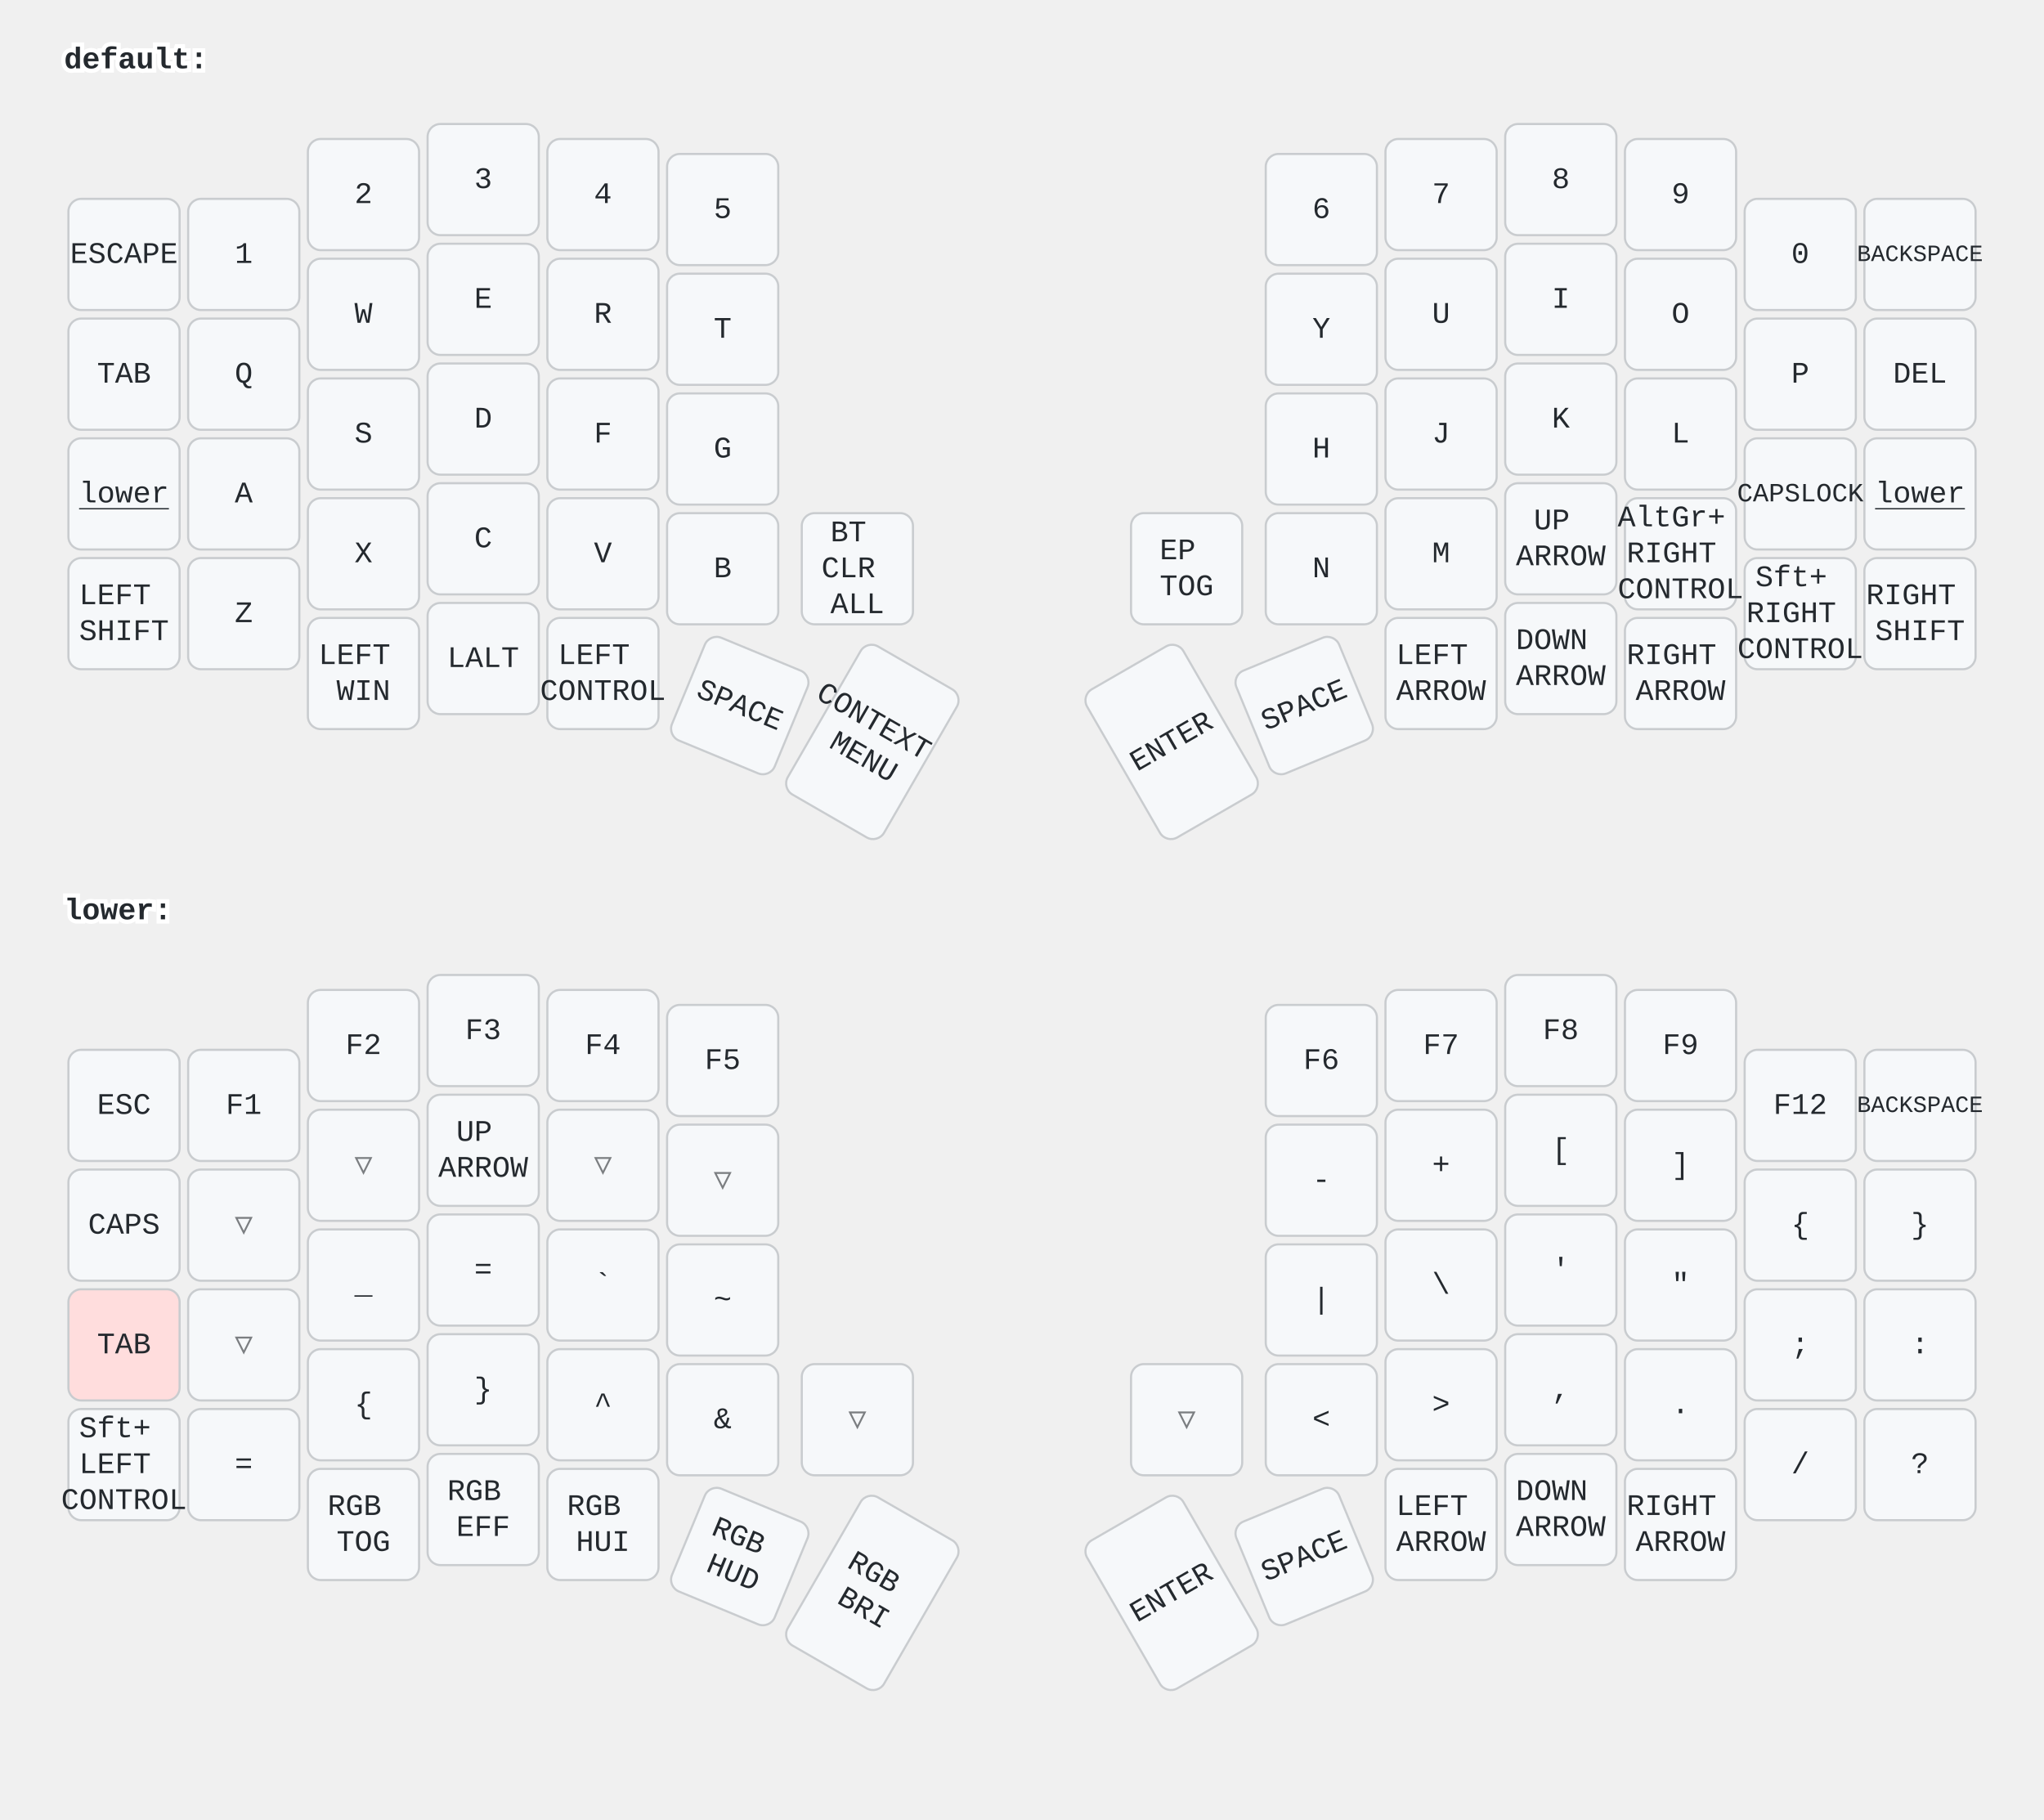
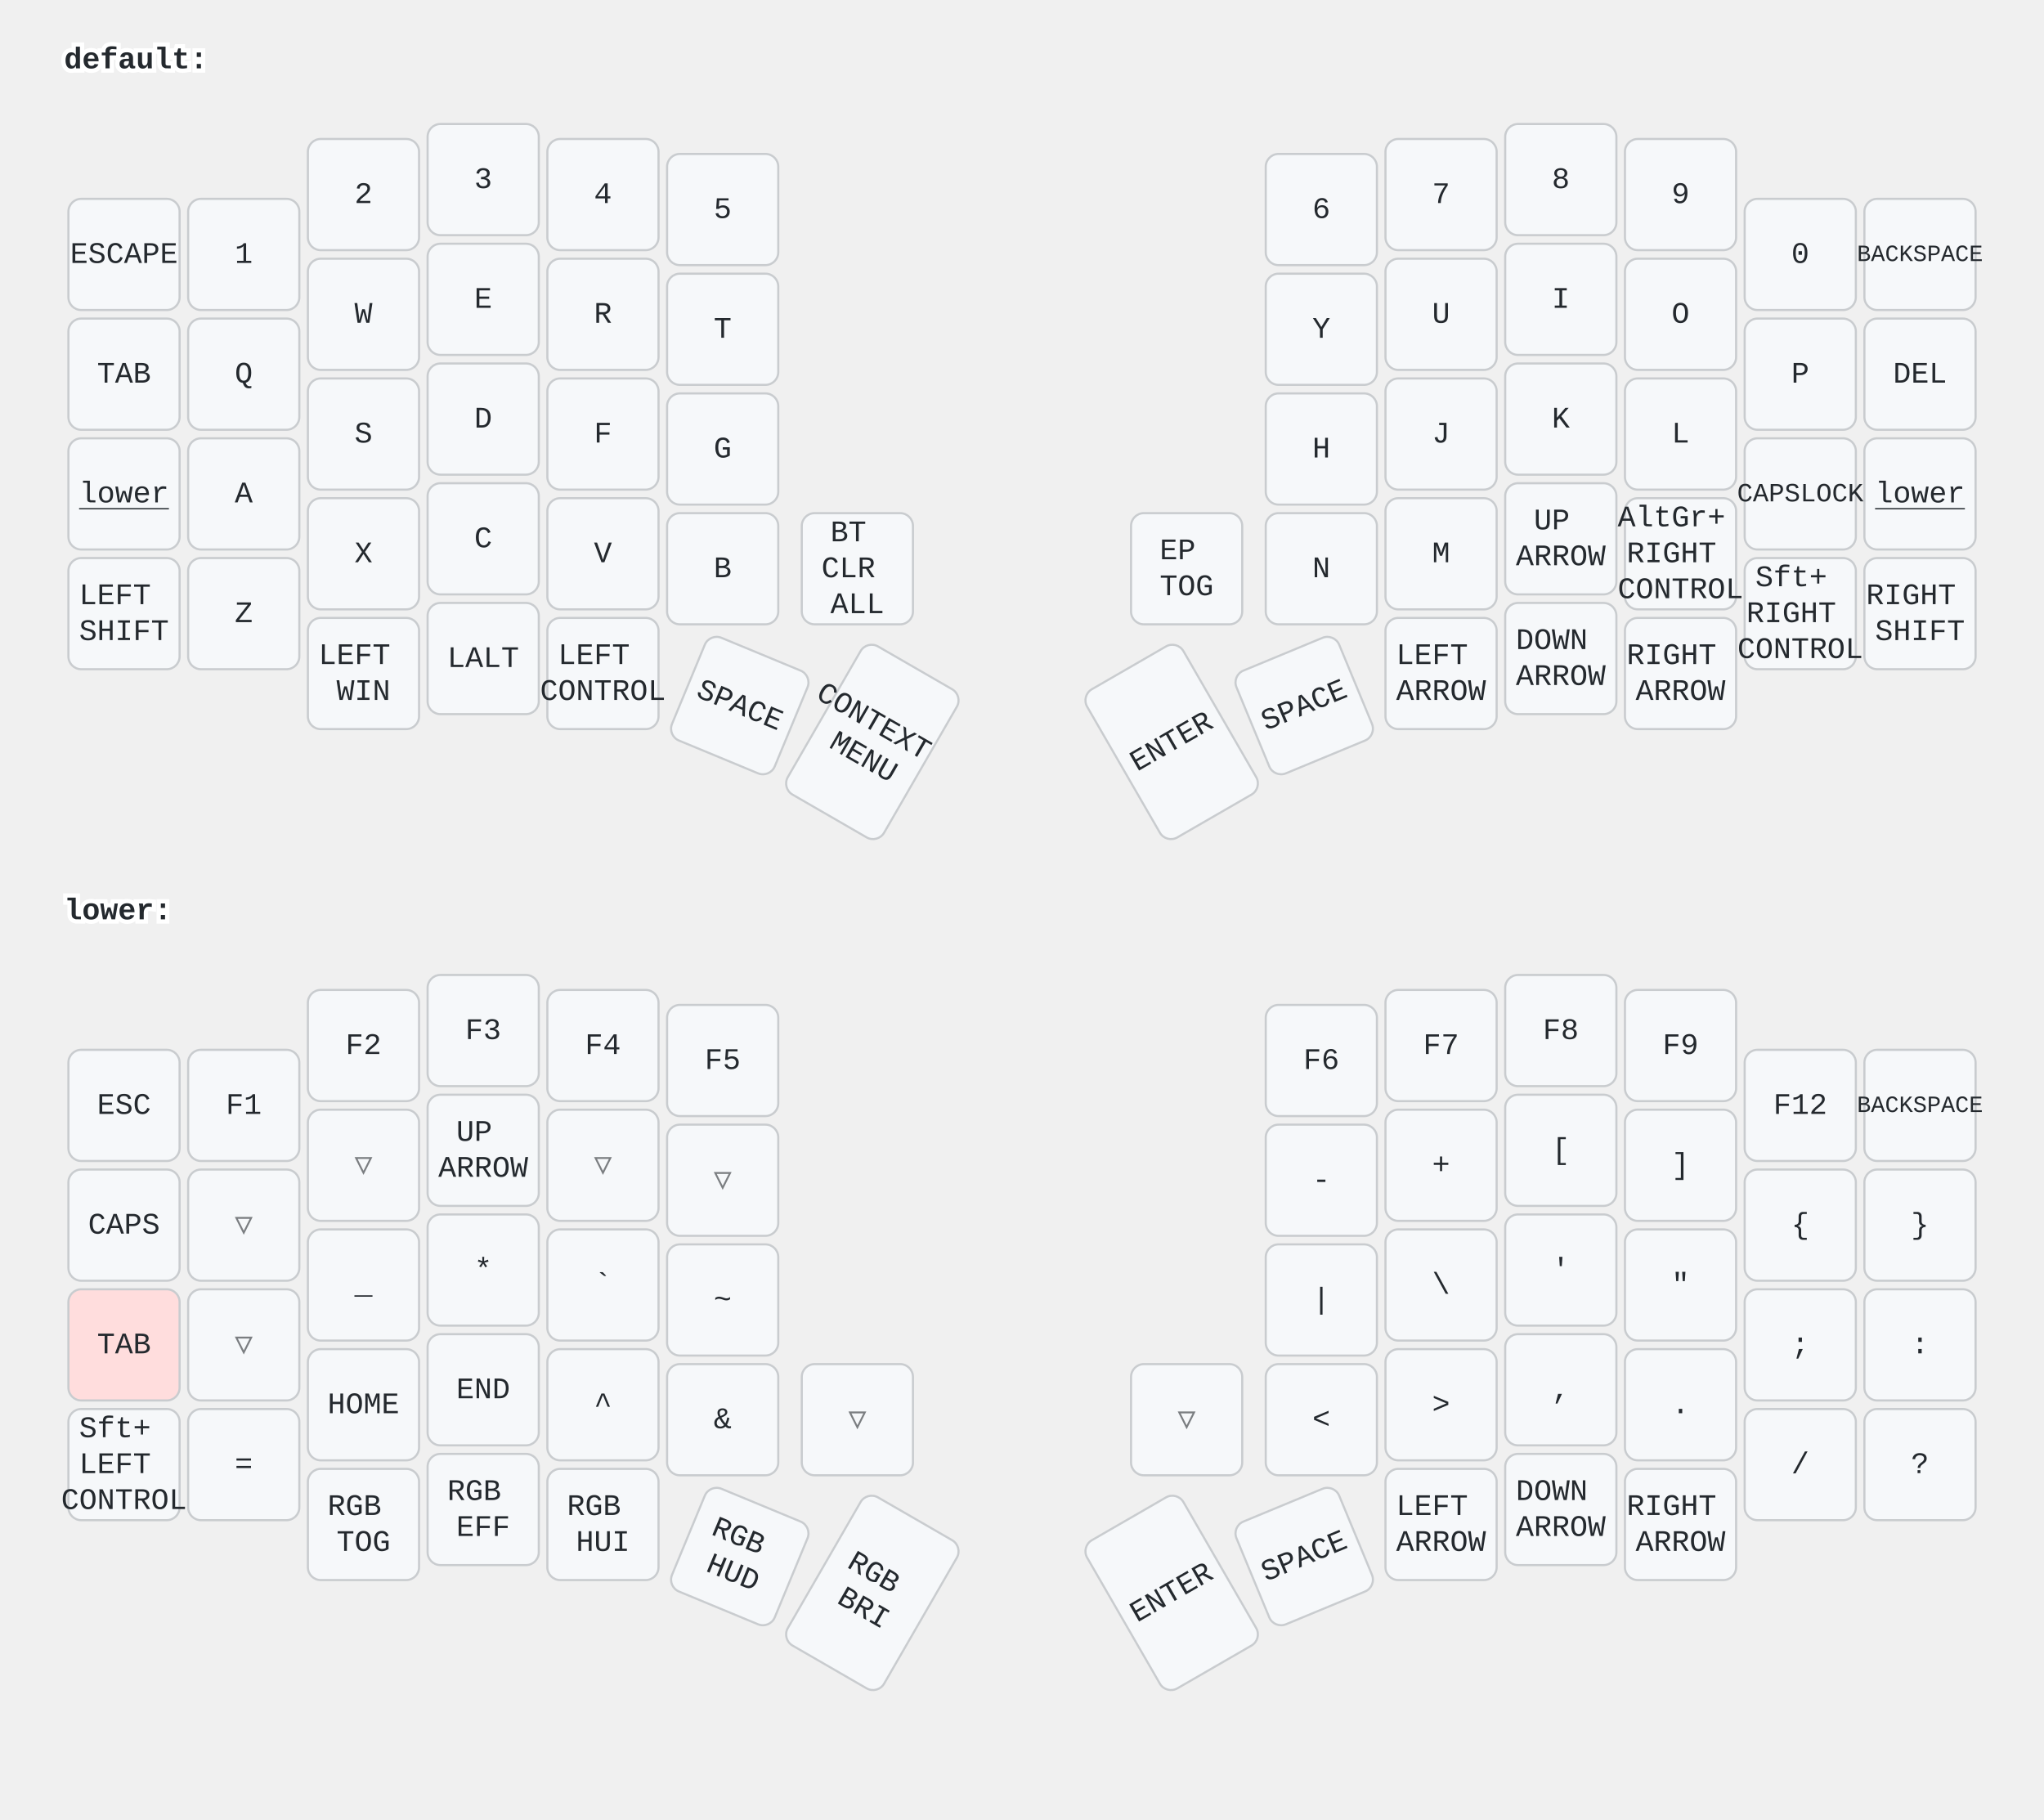
<svg xmlns="http://www.w3.org/2000/svg" width="956" height="851" viewBox="0 0 956 851" class="keymap">
  <style>/* inherit to force styles through use tags */
svg path {
    fill: inherit;
}

/* font and background color specifications */
svg.keymap {
    font-family: SFMono-Regular,Consolas,Liberation Mono,Menlo,monospace;
    font-size: 14px;
    font-kerning: normal;
    text-rendering: optimizeLegibility;
    fill: #24292e;
}

/* default key styling */
rect.key {
    fill: #f6f8fa;
}

rect.key, rect.combo {
    stroke: #c9cccf;
    stroke-width: 1;
}

/* default key side styling, only used is draw_key_sides is set */
rect.side {
    filter: brightness(90%);
}

/* color accent for combo boxes */
rect.combo, rect.combo-separate {
    fill: #cdf;
}

/* color accent for held keys */
rect.held, rect.combo.held {
    fill: #fdd;
}

/* color accent for ghost (optional) keys */
rect.ghost, rect.combo.ghost {
    stroke-dasharray: 4, 4;
    stroke-width: 2;
}

text {
    text-anchor: middle;
    dominant-baseline: middle;
}

/* styling for layer labels */
text.label {
    font-weight: bold;
    text-anchor: start;
    stroke: white;
    stroke-width: 4;
    paint-order: stroke;
}

/* styling for optional footer */
text.footer {
    text-anchor: end;
    dominant-baseline: auto;
    stroke: white;
    stroke-width: 4;
    paint-order: stroke;
}

/* styling for combo tap, and key non-tap label text */
text.combo, text.hold, text.shifted, text.left, text.right, text.tl, text.tr, text.bl, text.br {
    font-size: 11px;
}

text.hold, text.bl, text.br {
    text-anchor: middle;
    dominant-baseline: auto;
}

text.shifted, text.tl, text.tr {
    text-anchor: middle;
    dominant-baseline: hanging;
}

text.left, text.tl, text.bl {
    text-anchor: start;
}

text.right, text.tr, text.br {
    text-anchor: end;
}

text.layer-activator {
    text-decoration: underline;
}

/* styling for hold/shifted label text in combo box */
text.combo.hold, text.combo.shifted, text.combo.left, text.combo.right {
    font-size: 8px;
}

/* lighter symbol for transparent keys */
text.trans {
    fill: #7b7e81;
}

/* styling for combo dendrons */
path.combo {
    stroke-width: 1;
    stroke: gray;
    fill: none;
}

/* Start Tabler Icons Cleanup */
/* cannot use height/width with glyphs */
.icon-tabler &gt; path {
    fill: inherit;
    stroke: inherit;
    stroke-width: 2;
}
/* hide tabler's default box */
.icon-tabler &gt; path[stroke="none"][fill="none"] {
    visibility: hidden;
}
/* End Tabler Icons Cleanup */
</style>
  <g transform="translate(30, 0)" class="layer-default">
    <text x="0" y="28" class="label" id="default">default:</text>
    <g transform="translate(0, 56)">
      <g transform="translate(28, 63)" class="key keypos-0">
        <rect rx="6" ry="6" x="-26" y="-26" width="52" height="52" class="key" />
        <text x="0" y="0" class="key tap">ESCAPE</text>
      </g>
      <g transform="translate(84, 63)" class="key keypos-1">
        <rect rx="6" ry="6" x="-26" y="-26" width="52" height="52" class="key" />
        <text x="0" y="0" class="key tap">1</text>
      </g>
      <g transform="translate(140, 35)" class="key keypos-2">
        <rect rx="6" ry="6" x="-26" y="-26" width="52" height="52" class="key" />
        <text x="0" y="0" class="key tap">2</text>
      </g>
      <g transform="translate(196, 28)" class="key keypos-3">
        <rect rx="6" ry="6" x="-26" y="-26" width="52" height="52" class="key" />
        <text x="0" y="0" class="key tap">3</text>
      </g>
      <g transform="translate(252, 35)" class="key keypos-4">
        <rect rx="6" ry="6" x="-26" y="-26" width="52" height="52" class="key" />
        <text x="0" y="0" class="key tap">4</text>
      </g>
      <g transform="translate(308, 42)" class="key keypos-5">
        <rect rx="6" ry="6" x="-26" y="-26" width="52" height="52" class="key" />
        <text x="0" y="0" class="key tap">5</text>
      </g>
      <g transform="translate(588, 42)" class="key keypos-6">
        <rect rx="6" ry="6" x="-26" y="-26" width="52" height="52" class="key" />
        <text x="0" y="0" class="key tap">6</text>
      </g>
      <g transform="translate(644, 35)" class="key keypos-7">
        <rect rx="6" ry="6" x="-26" y="-26" width="52" height="52" class="key" />
        <text x="0" y="0" class="key tap">7</text>
      </g>
      <g transform="translate(700, 28)" class="key keypos-8">
        <rect rx="6" ry="6" x="-26" y="-26" width="52" height="52" class="key" />
        <text x="0" y="0" class="key tap">8</text>
      </g>
      <g transform="translate(756, 35)" class="key keypos-9">
        <rect rx="6" ry="6" x="-26" y="-26" width="52" height="52" class="key" />
        <text x="0" y="0" class="key tap">9</text>
      </g>
      <g transform="translate(812, 63)" class="key keypos-10">
        <rect rx="6" ry="6" x="-26" y="-26" width="52" height="52" class="key" />
        <text x="0" y="0" class="key tap">0</text>
      </g>
      <g transform="translate(868, 63)" class="key keypos-11">
        <rect rx="6" ry="6" x="-26" y="-26" width="52" height="52" class="key" />
        <text x="0" y="0" class="key tap">
          <tspan style="font-size: 78%">BACKSPACE</tspan>
        </text>
      </g>
      <g transform="translate(28, 119)" class="key keypos-12">
        <rect rx="6" ry="6" x="-26" y="-26" width="52" height="52" class="key" />
        <text x="0" y="0" class="key tap">TAB</text>
      </g>
      <g transform="translate(84, 119)" class="key keypos-13">
        <rect rx="6" ry="6" x="-26" y="-26" width="52" height="52" class="key" />
        <text x="0" y="0" class="key tap">Q</text>
      </g>
      <g transform="translate(140, 91)" class="key keypos-14">
        <rect rx="6" ry="6" x="-26" y="-26" width="52" height="52" class="key" />
        <text x="0" y="0" class="key tap">W</text>
      </g>
      <g transform="translate(196, 84)" class="key keypos-15">
        <rect rx="6" ry="6" x="-26" y="-26" width="52" height="52" class="key" />
        <text x="0" y="0" class="key tap">E</text>
      </g>
      <g transform="translate(252, 91)" class="key keypos-16">
        <rect rx="6" ry="6" x="-26" y="-26" width="52" height="52" class="key" />
        <text x="0" y="0" class="key tap">R</text>
      </g>
      <g transform="translate(308, 98)" class="key keypos-17">
        <rect rx="6" ry="6" x="-26" y="-26" width="52" height="52" class="key" />
        <text x="0" y="0" class="key tap">T</text>
      </g>
      <g transform="translate(588, 98)" class="key keypos-18">
        <rect rx="6" ry="6" x="-26" y="-26" width="52" height="52" class="key" />
        <text x="0" y="0" class="key tap">Y</text>
      </g>
      <g transform="translate(644, 91)" class="key keypos-19">
        <rect rx="6" ry="6" x="-26" y="-26" width="52" height="52" class="key" />
        <text x="0" y="0" class="key tap">U</text>
      </g>
      <g transform="translate(700, 84)" class="key keypos-20">
        <rect rx="6" ry="6" x="-26" y="-26" width="52" height="52" class="key" />
        <text x="0" y="0" class="key tap">I</text>
      </g>
      <g transform="translate(756, 91)" class="key keypos-21">
        <rect rx="6" ry="6" x="-26" y="-26" width="52" height="52" class="key" />
        <text x="0" y="0" class="key tap">O</text>
      </g>
      <g transform="translate(812, 119)" class="key keypos-22">
        <rect rx="6" ry="6" x="-26" y="-26" width="52" height="52" class="key" />
        <text x="0" y="0" class="key tap">P</text>
      </g>
      <g transform="translate(868, 119)" class="key keypos-23">
        <rect rx="6" ry="6" x="-26" y="-26" width="52" height="52" class="key" />
        <text x="0" y="0" class="key tap">DEL</text>
      </g>
      <g transform="translate(28, 175)" class="key keypos-24">
        <rect rx="6" ry="6" x="-26" y="-26" width="52" height="52" class="key" />
        <a href="#lower">
          <text x="0" y="0" class="key tap layer-activator">lower</text>
        </a>
      </g>
      <g transform="translate(84, 175)" class="key keypos-25">
        <rect rx="6" ry="6" x="-26" y="-26" width="52" height="52" class="key" />
        <text x="0" y="0" class="key tap">A</text>
      </g>
      <g transform="translate(140, 147)" class="key keypos-26">
        <rect rx="6" ry="6" x="-26" y="-26" width="52" height="52" class="key" />
        <text x="0" y="0" class="key tap">S</text>
      </g>
      <g transform="translate(196, 140)" class="key keypos-27">
        <rect rx="6" ry="6" x="-26" y="-26" width="52" height="52" class="key" />
        <text x="0" y="0" class="key tap">D</text>
      </g>
      <g transform="translate(252, 147)" class="key keypos-28">
        <rect rx="6" ry="6" x="-26" y="-26" width="52" height="52" class="key" />
        <text x="0" y="0" class="key tap">F</text>
      </g>
      <g transform="translate(308, 154)" class="key keypos-29">
        <rect rx="6" ry="6" x="-26" y="-26" width="52" height="52" class="key" />
        <text x="0" y="0" class="key tap">G</text>
      </g>
      <g transform="translate(588, 154)" class="key keypos-30">
        <rect rx="6" ry="6" x="-26" y="-26" width="52" height="52" class="key" />
        <text x="0" y="0" class="key tap">H</text>
      </g>
      <g transform="translate(644, 147)" class="key keypos-31">
        <rect rx="6" ry="6" x="-26" y="-26" width="52" height="52" class="key" />
        <text x="0" y="0" class="key tap">J</text>
      </g>
      <g transform="translate(700, 140)" class="key keypos-32">
        <rect rx="6" ry="6" x="-26" y="-26" width="52" height="52" class="key" />
        <text x="0" y="0" class="key tap">K</text>
      </g>
      <g transform="translate(756, 147)" class="key keypos-33">
        <rect rx="6" ry="6" x="-26" y="-26" width="52" height="52" class="key" />
        <text x="0" y="0" class="key tap">L</text>
      </g>
      <g transform="translate(812, 175)" class="key keypos-34">
        <rect rx="6" ry="6" x="-26" y="-26" width="52" height="52" class="key" />
        <text x="0" y="0" class="key tap">
          <tspan style="font-size: 88%">CAPSLOCK</tspan>
        </text>
      </g>
      <g transform="translate(868, 175)" class="key keypos-35">
        <rect rx="6" ry="6" x="-26" y="-26" width="52" height="52" class="key" />
        <a href="#lower">
          <text x="0" y="0" class="key tap layer-activator">lower</text>
        </a>
      </g>
      <g transform="translate(28, 231)" class="key keypos-36">
        <rect rx="6" ry="6" x="-26" y="-26" width="52" height="52" class="key" />
        <text x="0" y="0" class="key tap">
          <tspan x="0" dy="-0.6em">LEFT</tspan>
          <tspan x="0" dy="1.2em">SHIFT</tspan>
        </text>
      </g>
      <g transform="translate(84, 231)" class="key keypos-37">
        <rect rx="6" ry="6" x="-26" y="-26" width="52" height="52" class="key" />
        <text x="0" y="0" class="key tap">Z</text>
      </g>
      <g transform="translate(140, 203)" class="key keypos-38">
        <rect rx="6" ry="6" x="-26" y="-26" width="52" height="52" class="key" />
        <text x="0" y="0" class="key tap">X</text>
      </g>
      <g transform="translate(196, 196)" class="key keypos-39">
        <rect rx="6" ry="6" x="-26" y="-26" width="52" height="52" class="key" />
        <text x="0" y="0" class="key tap">C</text>
      </g>
      <g transform="translate(252, 203)" class="key keypos-40">
        <rect rx="6" ry="6" x="-26" y="-26" width="52" height="52" class="key" />
        <text x="0" y="0" class="key tap">V</text>
      </g>
      <g transform="translate(308, 210)" class="key keypos-41">
        <rect rx="6" ry="6" x="-26" y="-26" width="52" height="52" class="key" />
        <text x="0" y="0" class="key tap">B</text>
      </g>
      <g transform="translate(371, 210)" class="key keypos-42">
        <rect rx="6" ry="6" x="-26" y="-26" width="52" height="52" class="key" />
        <text x="0" y="0" class="key tap">
          <tspan x="0" dy="-1.2em">BT</tspan>
          <tspan x="0" dy="1.2em">CLR</tspan>
          <tspan x="0" dy="1.2em">ALL</tspan>
        </text>
      </g>
      <g transform="translate(525, 210)" class="key keypos-43">
        <rect rx="6" ry="6" x="-26" y="-26" width="52" height="52" class="key" />
        <text x="0" y="0" class="key tap">
          <tspan x="0" dy="-0.6em">EP</tspan>
          <tspan x="0" dy="1.2em">TOG</tspan>
        </text>
      </g>
      <g transform="translate(588, 210)" class="key keypos-44">
        <rect rx="6" ry="6" x="-26" y="-26" width="52" height="52" class="key" />
        <text x="0" y="0" class="key tap">N</text>
      </g>
      <g transform="translate(644, 203)" class="key keypos-45">
        <rect rx="6" ry="6" x="-26" y="-26" width="52" height="52" class="key" />
        <text x="0" y="0" class="key tap">M</text>
      </g>
      <g transform="translate(700, 196)" class="key keypos-46">
        <rect rx="6" ry="6" x="-26" y="-26" width="52" height="52" class="key" />
        <text x="0" y="0" class="key tap">
          <tspan x="0" dy="-0.6em">UP</tspan>
          <tspan x="0" dy="1.2em">ARROW</tspan>
        </text>
      </g>
      <g transform="translate(756, 203)" class="key keypos-47">
        <rect rx="6" ry="6" x="-26" y="-26" width="52" height="52" class="key" />
        <text x="0" y="0" class="key tap">
          <tspan x="0" dy="-1.2em">AltGr+</tspan>
          <tspan x="0" dy="1.2em">RIGHT</tspan>
          <tspan x="0" dy="1.2em">CONTROL</tspan>
        </text>
      </g>
      <g transform="translate(812, 231)" class="key keypos-48">
        <rect rx="6" ry="6" x="-26" y="-26" width="52" height="52" class="key" />
        <text x="0" y="0" class="key tap">
          <tspan x="0" dy="-1.2em">Sft+</tspan>
          <tspan x="0" dy="1.2em">RIGHT</tspan>
          <tspan x="0" dy="1.2em">CONTROL</tspan>
        </text>
      </g>
      <g transform="translate(868, 231)" class="key keypos-49">
        <rect rx="6" ry="6" x="-26" y="-26" width="52" height="52" class="key" />
        <text x="0" y="0" class="key tap">
          <tspan x="0" dy="-0.6em">RIGHT</tspan>
          <tspan x="0" dy="1.2em">SHIFT</tspan>
        </text>
      </g>
      <g transform="translate(140, 259)" class="key keypos-50">
        <rect rx="6" ry="6" x="-26" y="-26" width="52" height="52" class="key" />
        <text x="0" y="0" class="key tap">
          <tspan x="0" dy="-0.6em">LEFT</tspan>
          <tspan x="0" dy="1.2em">WIN</tspan>
        </text>
      </g>
      <g transform="translate(196, 252)" class="key keypos-51">
        <rect rx="6" ry="6" x="-26" y="-26" width="52" height="52" class="key" />
        <text x="0" y="0" class="key tap">LALT</text>
      </g>
      <g transform="translate(252, 259)" class="key keypos-52">
        <rect rx="6" ry="6" x="-26" y="-26" width="52" height="52" class="key" />
        <text x="0" y="0" class="key tap">
          <tspan x="0" dy="-0.6em">LEFT</tspan>
          <tspan x="0" dy="1.2em">CONTROL</tspan>
        </text>
      </g>
      <g transform="translate(316, 274) rotate(22.5)" class="key keypos-53">
        <rect rx="6" ry="6" x="-26" y="-26" width="52" height="52" class="key" />
        <text x="0" y="0" class="key tap">SPACE</text>
      </g>
      <g transform="translate(378, 291) rotate(30.0)" class="key keypos-54">
        <rect rx="6" ry="6" x="-26" y="-40" width="52" height="80" class="key" />
        <text x="0" y="0" class="key tap">
          <tspan x="0" dy="-0.6em">CONTEXT</tspan>
          <tspan x="0" dy="1.2em">MENU</tspan>
        </text>
      </g>
      <g transform="translate(518, 291) rotate(-30.0)" class="key keypos-55">
        <rect rx="6" ry="6" x="-26" y="-40" width="52" height="80" class="key" />
        <text x="0" y="0" class="key tap">ENTER</text>
      </g>
      <g transform="translate(580, 274) rotate(-22.5)" class="key keypos-56">
        <rect rx="6" ry="6" x="-26" y="-26" width="52" height="52" class="key" />
        <text x="0" y="0" class="key tap">SPACE</text>
      </g>
      <g transform="translate(644, 259)" class="key keypos-57">
        <rect rx="6" ry="6" x="-26" y="-26" width="52" height="52" class="key" />
        <text x="0" y="0" class="key tap">
          <tspan x="0" dy="-0.6em">LEFT</tspan>
          <tspan x="0" dy="1.2em">ARROW</tspan>
        </text>
      </g>
      <g transform="translate(700, 252)" class="key keypos-58">
        <rect rx="6" ry="6" x="-26" y="-26" width="52" height="52" class="key" />
        <text x="0" y="0" class="key tap">
          <tspan x="0" dy="-0.6em">DOWN</tspan>
          <tspan x="0" dy="1.2em">ARROW</tspan>
        </text>
      </g>
      <g transform="translate(756, 259)" class="key keypos-59">
        <rect rx="6" ry="6" x="-26" y="-26" width="52" height="52" class="key" />
        <text x="0" y="0" class="key tap">
          <tspan x="0" dy="-0.6em">RIGHT</tspan>
          <tspan x="0" dy="1.2em">ARROW</tspan>
        </text>
      </g>
    </g>
  </g>
  <g transform="translate(30, 398)" class="layer-lower">
    <text x="0" y="28" class="label" id="lower">lower:</text>
    <g transform="translate(0, 56)">
      <g transform="translate(28, 63)" class="key keypos-0">
        <rect rx="6" ry="6" x="-26" y="-26" width="52" height="52" class="key" />
        <text x="0" y="0" class="key tap">ESC</text>
      </g>
      <g transform="translate(84, 63)" class="key keypos-1">
        <rect rx="6" ry="6" x="-26" y="-26" width="52" height="52" class="key" />
        <text x="0" y="0" class="key tap">F1</text>
      </g>
      <g transform="translate(140, 35)" class="key keypos-2">
        <rect rx="6" ry="6" x="-26" y="-26" width="52" height="52" class="key" />
        <text x="0" y="0" class="key tap">F2</text>
      </g>
      <g transform="translate(196, 28)" class="key keypos-3">
        <rect rx="6" ry="6" x="-26" y="-26" width="52" height="52" class="key" />
        <text x="0" y="0" class="key tap">F3</text>
      </g>
      <g transform="translate(252, 35)" class="key keypos-4">
        <rect rx="6" ry="6" x="-26" y="-26" width="52" height="52" class="key" />
        <text x="0" y="0" class="key tap">F4</text>
      </g>
      <g transform="translate(308, 42)" class="key keypos-5">
        <rect rx="6" ry="6" x="-26" y="-26" width="52" height="52" class="key" />
        <text x="0" y="0" class="key tap">F5</text>
      </g>
      <g transform="translate(588, 42)" class="key keypos-6">
        <rect rx="6" ry="6" x="-26" y="-26" width="52" height="52" class="key" />
        <text x="0" y="0" class="key tap">F6</text>
      </g>
      <g transform="translate(644, 35)" class="key keypos-7">
        <rect rx="6" ry="6" x="-26" y="-26" width="52" height="52" class="key" />
        <text x="0" y="0" class="key tap">F7</text>
      </g>
      <g transform="translate(700, 28)" class="key keypos-8">
        <rect rx="6" ry="6" x="-26" y="-26" width="52" height="52" class="key" />
        <text x="0" y="0" class="key tap">F8</text>
      </g>
      <g transform="translate(756, 35)" class="key keypos-9">
        <rect rx="6" ry="6" x="-26" y="-26" width="52" height="52" class="key" />
        <text x="0" y="0" class="key tap">F9</text>
      </g>
      <g transform="translate(812, 63)" class="key keypos-10">
        <rect rx="6" ry="6" x="-26" y="-26" width="52" height="52" class="key" />
        <text x="0" y="0" class="key tap">F12</text>
      </g>
      <g transform="translate(868, 63)" class="key keypos-11">
        <rect rx="6" ry="6" x="-26" y="-26" width="52" height="52" class="key" />
        <text x="0" y="0" class="key tap">
          <tspan style="font-size: 78%">BACKSPACE</tspan>
        </text>
      </g>
      <g transform="translate(28, 119)" class="key keypos-12">
        <rect rx="6" ry="6" x="-26" y="-26" width="52" height="52" class="key" />
        <text x="0" y="0" class="key tap">CAPS</text>
      </g>
      <g transform="translate(84, 119)" class="key trans keypos-13">
        <rect rx="6" ry="6" x="-26" y="-26" width="52" height="52" class="key trans" />
        <text x="0" y="0" class="key trans tap">▽</text>
      </g>
      <g transform="translate(140, 91)" class="key trans keypos-14">
        <rect rx="6" ry="6" x="-26" y="-26" width="52" height="52" class="key trans" />
        <text x="0" y="0" class="key trans tap">▽</text>
      </g>
      <g transform="translate(196, 84)" class="key keypos-15">
        <rect rx="6" ry="6" x="-26" y="-26" width="52" height="52" class="key" />
        <text x="0" y="0" class="key tap">
          <tspan x="0" dy="-0.6em">UP</tspan>
          <tspan x="0" dy="1.2em">ARROW</tspan>
        </text>
      </g>
      <g transform="translate(252, 91)" class="key trans keypos-16">
        <rect rx="6" ry="6" x="-26" y="-26" width="52" height="52" class="key trans" />
        <text x="0" y="0" class="key trans tap">▽</text>
      </g>
      <g transform="translate(308, 98)" class="key trans keypos-17">
        <rect rx="6" ry="6" x="-26" y="-26" width="52" height="52" class="key trans" />
        <text x="0" y="0" class="key trans tap">▽</text>
      </g>
      <g transform="translate(588, 98)" class="key keypos-18">
        <rect rx="6" ry="6" x="-26" y="-26" width="52" height="52" class="key" />
        <text x="0" y="0" class="key tap">-</text>
      </g>
      <g transform="translate(644, 91)" class="key keypos-19">
        <rect rx="6" ry="6" x="-26" y="-26" width="52" height="52" class="key" />
        <text x="0" y="0" class="key tap">+</text>
      </g>
      <g transform="translate(700, 84)" class="key keypos-20">
        <rect rx="6" ry="6" x="-26" y="-26" width="52" height="52" class="key" />
        <text x="0" y="0" class="key tap">[</text>
      </g>
      <g transform="translate(756, 91)" class="key keypos-21">
        <rect rx="6" ry="6" x="-26" y="-26" width="52" height="52" class="key" />
        <text x="0" y="0" class="key tap">]</text>
      </g>
      <g transform="translate(812, 119)" class="key keypos-22">
        <rect rx="6" ry="6" x="-26" y="-26" width="52" height="52" class="key" />
        <text x="0" y="0" class="key tap">{</text>
      </g>
      <g transform="translate(868, 119)" class="key keypos-23">
        <rect rx="6" ry="6" x="-26" y="-26" width="52" height="52" class="key" />
        <text x="0" y="0" class="key tap">}</text>
      </g>
      <g transform="translate(28, 175)" class="key held keypos-24">
        <rect rx="6" ry="6" x="-26" y="-26" width="52" height="52" class="key held" />
        <text x="0" y="0" class="key held tap">TAB</text>
      </g>
      <g transform="translate(84, 175)" class="key trans keypos-25">
        <rect rx="6" ry="6" x="-26" y="-26" width="52" height="52" class="key trans" />
        <text x="0" y="0" class="key trans tap">▽</text>
      </g>
      <g transform="translate(140, 147)" class="key keypos-26">
        <rect rx="6" ry="6" x="-26" y="-26" width="52" height="52" class="key" />
        <text x="0" y="0" class="key tap">_</text>
      </g>
      <g transform="translate(196, 140)" class="key keypos-27">
        <rect rx="6" ry="6" x="-26" y="-26" width="52" height="52" class="key" />
-         <text x="0" y="0" class="key tap">=</text>
+         <text x="0" y="0" class="key tap">*</text>
      </g>
      <g transform="translate(252, 147)" class="key keypos-28">
        <rect rx="6" ry="6" x="-26" y="-26" width="52" height="52" class="key" />
        <text x="0" y="0" class="key tap">`</text>
      </g>
      <g transform="translate(308, 154)" class="key keypos-29">
        <rect rx="6" ry="6" x="-26" y="-26" width="52" height="52" class="key" />
        <text x="0" y="0" class="key tap">~</text>
      </g>
      <g transform="translate(588, 154)" class="key keypos-30">
        <rect rx="6" ry="6" x="-26" y="-26" width="52" height="52" class="key" />
        <text x="0" y="0" class="key tap">|</text>
      </g>
      <g transform="translate(644, 147)" class="key keypos-31">
        <rect rx="6" ry="6" x="-26" y="-26" width="52" height="52" class="key" />
        <text x="0" y="0" class="key tap">\</text>
      </g>
      <g transform="translate(700, 140)" class="key keypos-32">
        <rect rx="6" ry="6" x="-26" y="-26" width="52" height="52" class="key" />
        <text x="0" y="0" class="key tap">'</text>
      </g>
      <g transform="translate(756, 147)" class="key keypos-33">
        <rect rx="6" ry="6" x="-26" y="-26" width="52" height="52" class="key" />
        <text x="0" y="0" class="key tap">"</text>
      </g>
      <g transform="translate(812, 175)" class="key keypos-34">
        <rect rx="6" ry="6" x="-26" y="-26" width="52" height="52" class="key" />
        <text x="0" y="0" class="key tap">;</text>
      </g>
      <g transform="translate(868, 175)" class="key keypos-35">
        <rect rx="6" ry="6" x="-26" y="-26" width="52" height="52" class="key" />
        <text x="0" y="0" class="key tap">:</text>
      </g>
      <g transform="translate(28, 231)" class="key keypos-36">
        <rect rx="6" ry="6" x="-26" y="-26" width="52" height="52" class="key" />
        <text x="0" y="0" class="key tap">
          <tspan x="0" dy="-1.2em">Sft+</tspan>
          <tspan x="0" dy="1.2em">LEFT</tspan>
          <tspan x="0" dy="1.2em">CONTROL</tspan>
        </text>
      </g>
      <g transform="translate(84, 231)" class="key keypos-37">
        <rect rx="6" ry="6" x="-26" y="-26" width="52" height="52" class="key" />
        <text x="0" y="0" class="key tap">=</text>
      </g>
      <g transform="translate(140, 203)" class="key keypos-38">
        <rect rx="6" ry="6" x="-26" y="-26" width="52" height="52" class="key" />
-         <text x="0" y="0" class="key tap">{</text>
+         <text x="0" y="0" class="key tap">HOME</text>
      </g>
      <g transform="translate(196, 196)" class="key keypos-39">
        <rect rx="6" ry="6" x="-26" y="-26" width="52" height="52" class="key" />
-         <text x="0" y="0" class="key tap">}</text>
+         <text x="0" y="0" class="key tap">END</text>
      </g>
      <g transform="translate(252, 203)" class="key keypos-40">
        <rect rx="6" ry="6" x="-26" y="-26" width="52" height="52" class="key" />
        <text x="0" y="0" class="key tap">^</text>
      </g>
      <g transform="translate(308, 210)" class="key keypos-41">
        <rect rx="6" ry="6" x="-26" y="-26" width="52" height="52" class="key" />
        <text x="0" y="0" class="key tap">&amp;</text>
      </g>
      <g transform="translate(371, 210)" class="key trans keypos-42">
        <rect rx="6" ry="6" x="-26" y="-26" width="52" height="52" class="key trans" />
        <text x="0" y="0" class="key trans tap">▽</text>
      </g>
      <g transform="translate(525, 210)" class="key trans keypos-43">
        <rect rx="6" ry="6" x="-26" y="-26" width="52" height="52" class="key trans" />
        <text x="0" y="0" class="key trans tap">▽</text>
      </g>
      <g transform="translate(588, 210)" class="key keypos-44">
        <rect rx="6" ry="6" x="-26" y="-26" width="52" height="52" class="key" />
        <text x="0" y="0" class="key tap">&lt;</text>
      </g>
      <g transform="translate(644, 203)" class="key keypos-45">
        <rect rx="6" ry="6" x="-26" y="-26" width="52" height="52" class="key" />
        <text x="0" y="0" class="key tap">&gt;</text>
      </g>
      <g transform="translate(700, 196)" class="key keypos-46">
        <rect rx="6" ry="6" x="-26" y="-26" width="52" height="52" class="key" />
        <text x="0" y="0" class="key tap">,</text>
      </g>
      <g transform="translate(756, 203)" class="key keypos-47">
        <rect rx="6" ry="6" x="-26" y="-26" width="52" height="52" class="key" />
        <text x="0" y="0" class="key tap">.</text>
      </g>
      <g transform="translate(812, 231)" class="key keypos-48">
        <rect rx="6" ry="6" x="-26" y="-26" width="52" height="52" class="key" />
        <text x="0" y="0" class="key tap">/</text>
      </g>
      <g transform="translate(868, 231)" class="key keypos-49">
        <rect rx="6" ry="6" x="-26" y="-26" width="52" height="52" class="key" />
        <text x="0" y="0" class="key tap">?</text>
      </g>
      <g transform="translate(140, 259)" class="key keypos-50">
        <rect rx="6" ry="6" x="-26" y="-26" width="52" height="52" class="key" />
        <text x="0" y="0" class="key tap">
          <tspan x="0" dy="-0.6em">RGB</tspan>
          <tspan x="0" dy="1.2em">TOG</tspan>
        </text>
      </g>
      <g transform="translate(196, 252)" class="key keypos-51">
        <rect rx="6" ry="6" x="-26" y="-26" width="52" height="52" class="key" />
        <text x="0" y="0" class="key tap">
          <tspan x="0" dy="-0.6em">RGB</tspan>
          <tspan x="0" dy="1.2em">EFF</tspan>
        </text>
      </g>
      <g transform="translate(252, 259)" class="key keypos-52">
        <rect rx="6" ry="6" x="-26" y="-26" width="52" height="52" class="key" />
        <text x="0" y="0" class="key tap">
          <tspan x="0" dy="-0.6em">RGB</tspan>
          <tspan x="0" dy="1.2em">HUI</tspan>
        </text>
      </g>
      <g transform="translate(316, 274) rotate(22.5)" class="key keypos-53">
        <rect rx="6" ry="6" x="-26" y="-26" width="52" height="52" class="key" />
        <text x="0" y="0" class="key tap">
          <tspan x="0" dy="-0.6em">RGB</tspan>
          <tspan x="0" dy="1.2em">HUD</tspan>
        </text>
      </g>
      <g transform="translate(378, 291) rotate(30.0)" class="key keypos-54">
        <rect rx="6" ry="6" x="-26" y="-40" width="52" height="80" class="key" />
        <text x="0" y="0" class="key tap">
          <tspan x="0" dy="-0.6em">RGB</tspan>
          <tspan x="0" dy="1.2em">BRI</tspan>
        </text>
      </g>
      <g transform="translate(518, 291) rotate(-30.0)" class="key keypos-55">
        <rect rx="6" ry="6" x="-26" y="-40" width="52" height="80" class="key" />
        <text x="0" y="0" class="key tap">ENTER</text>
      </g>
      <g transform="translate(580, 274) rotate(-22.5)" class="key keypos-56">
        <rect rx="6" ry="6" x="-26" y="-26" width="52" height="52" class="key" />
        <text x="0" y="0" class="key tap">SPACE</text>
      </g>
      <g transform="translate(644, 259)" class="key keypos-57">
        <rect rx="6" ry="6" x="-26" y="-26" width="52" height="52" class="key" />
        <text x="0" y="0" class="key tap">
          <tspan x="0" dy="-0.6em">LEFT</tspan>
          <tspan x="0" dy="1.2em">ARROW</tspan>
        </text>
      </g>
      <g transform="translate(700, 252)" class="key keypos-58">
        <rect rx="6" ry="6" x="-26" y="-26" width="52" height="52" class="key" />
        <text x="0" y="0" class="key tap">
          <tspan x="0" dy="-0.6em">DOWN</tspan>
          <tspan x="0" dy="1.2em">ARROW</tspan>
        </text>
      </g>
      <g transform="translate(756, 259)" class="key keypos-59">
        <rect rx="6" ry="6" x="-26" y="-26" width="52" height="52" class="key" />
        <text x="0" y="0" class="key tap">
          <tspan x="0" dy="-0.6em">RIGHT</tspan>
          <tspan x="0" dy="1.2em">ARROW</tspan>
        </text>
      </g>
    </g>
  </g>
</svg>
